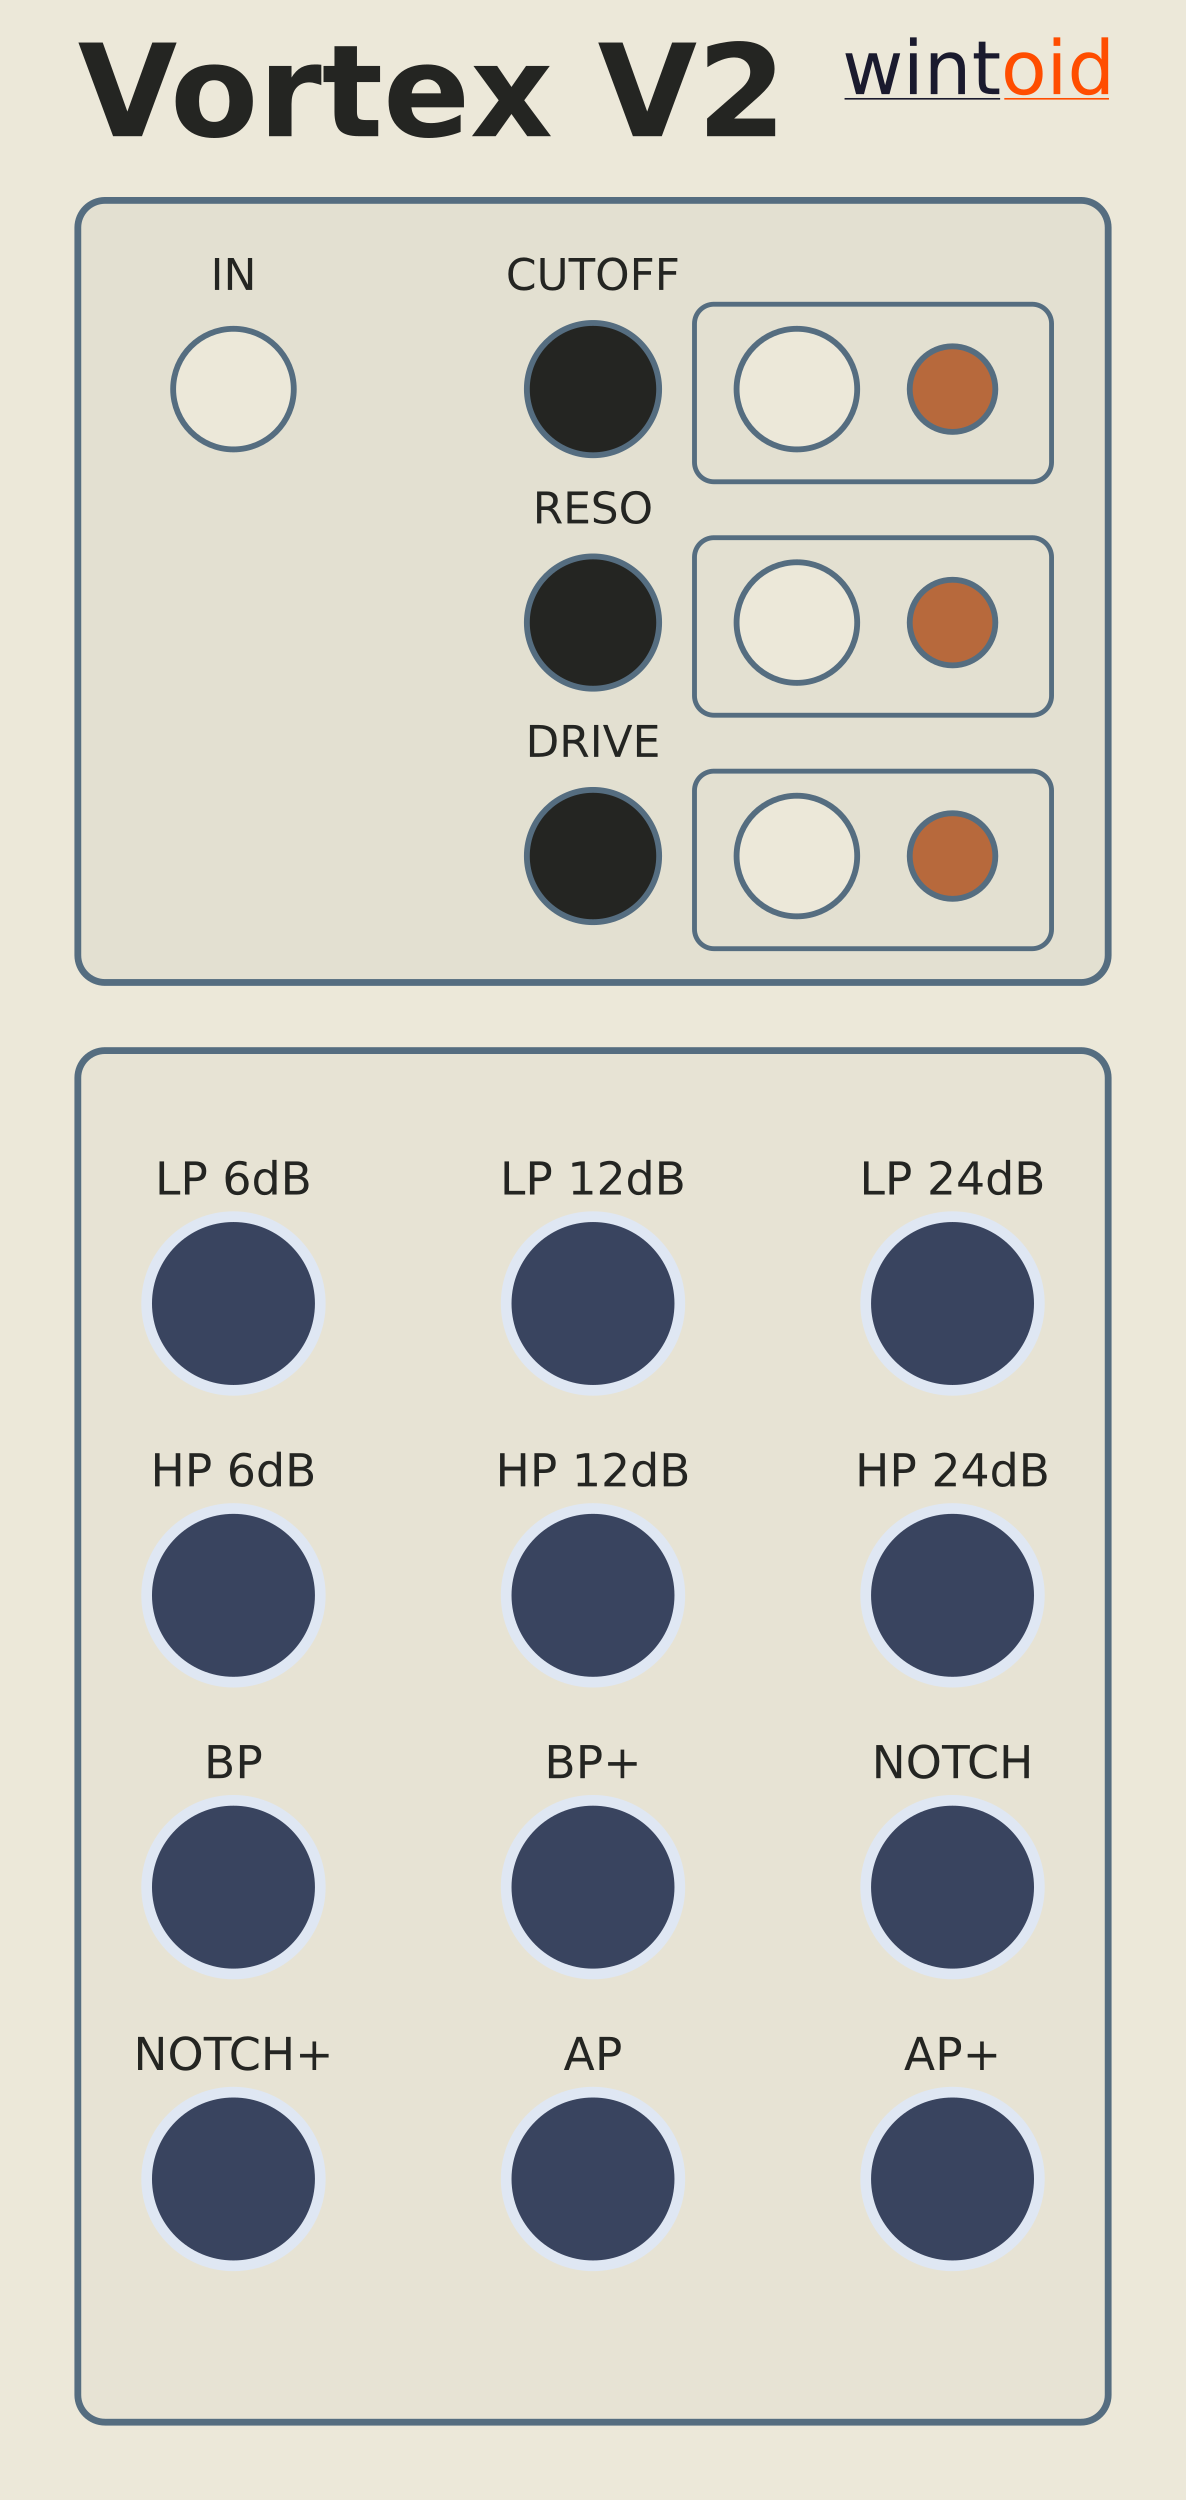
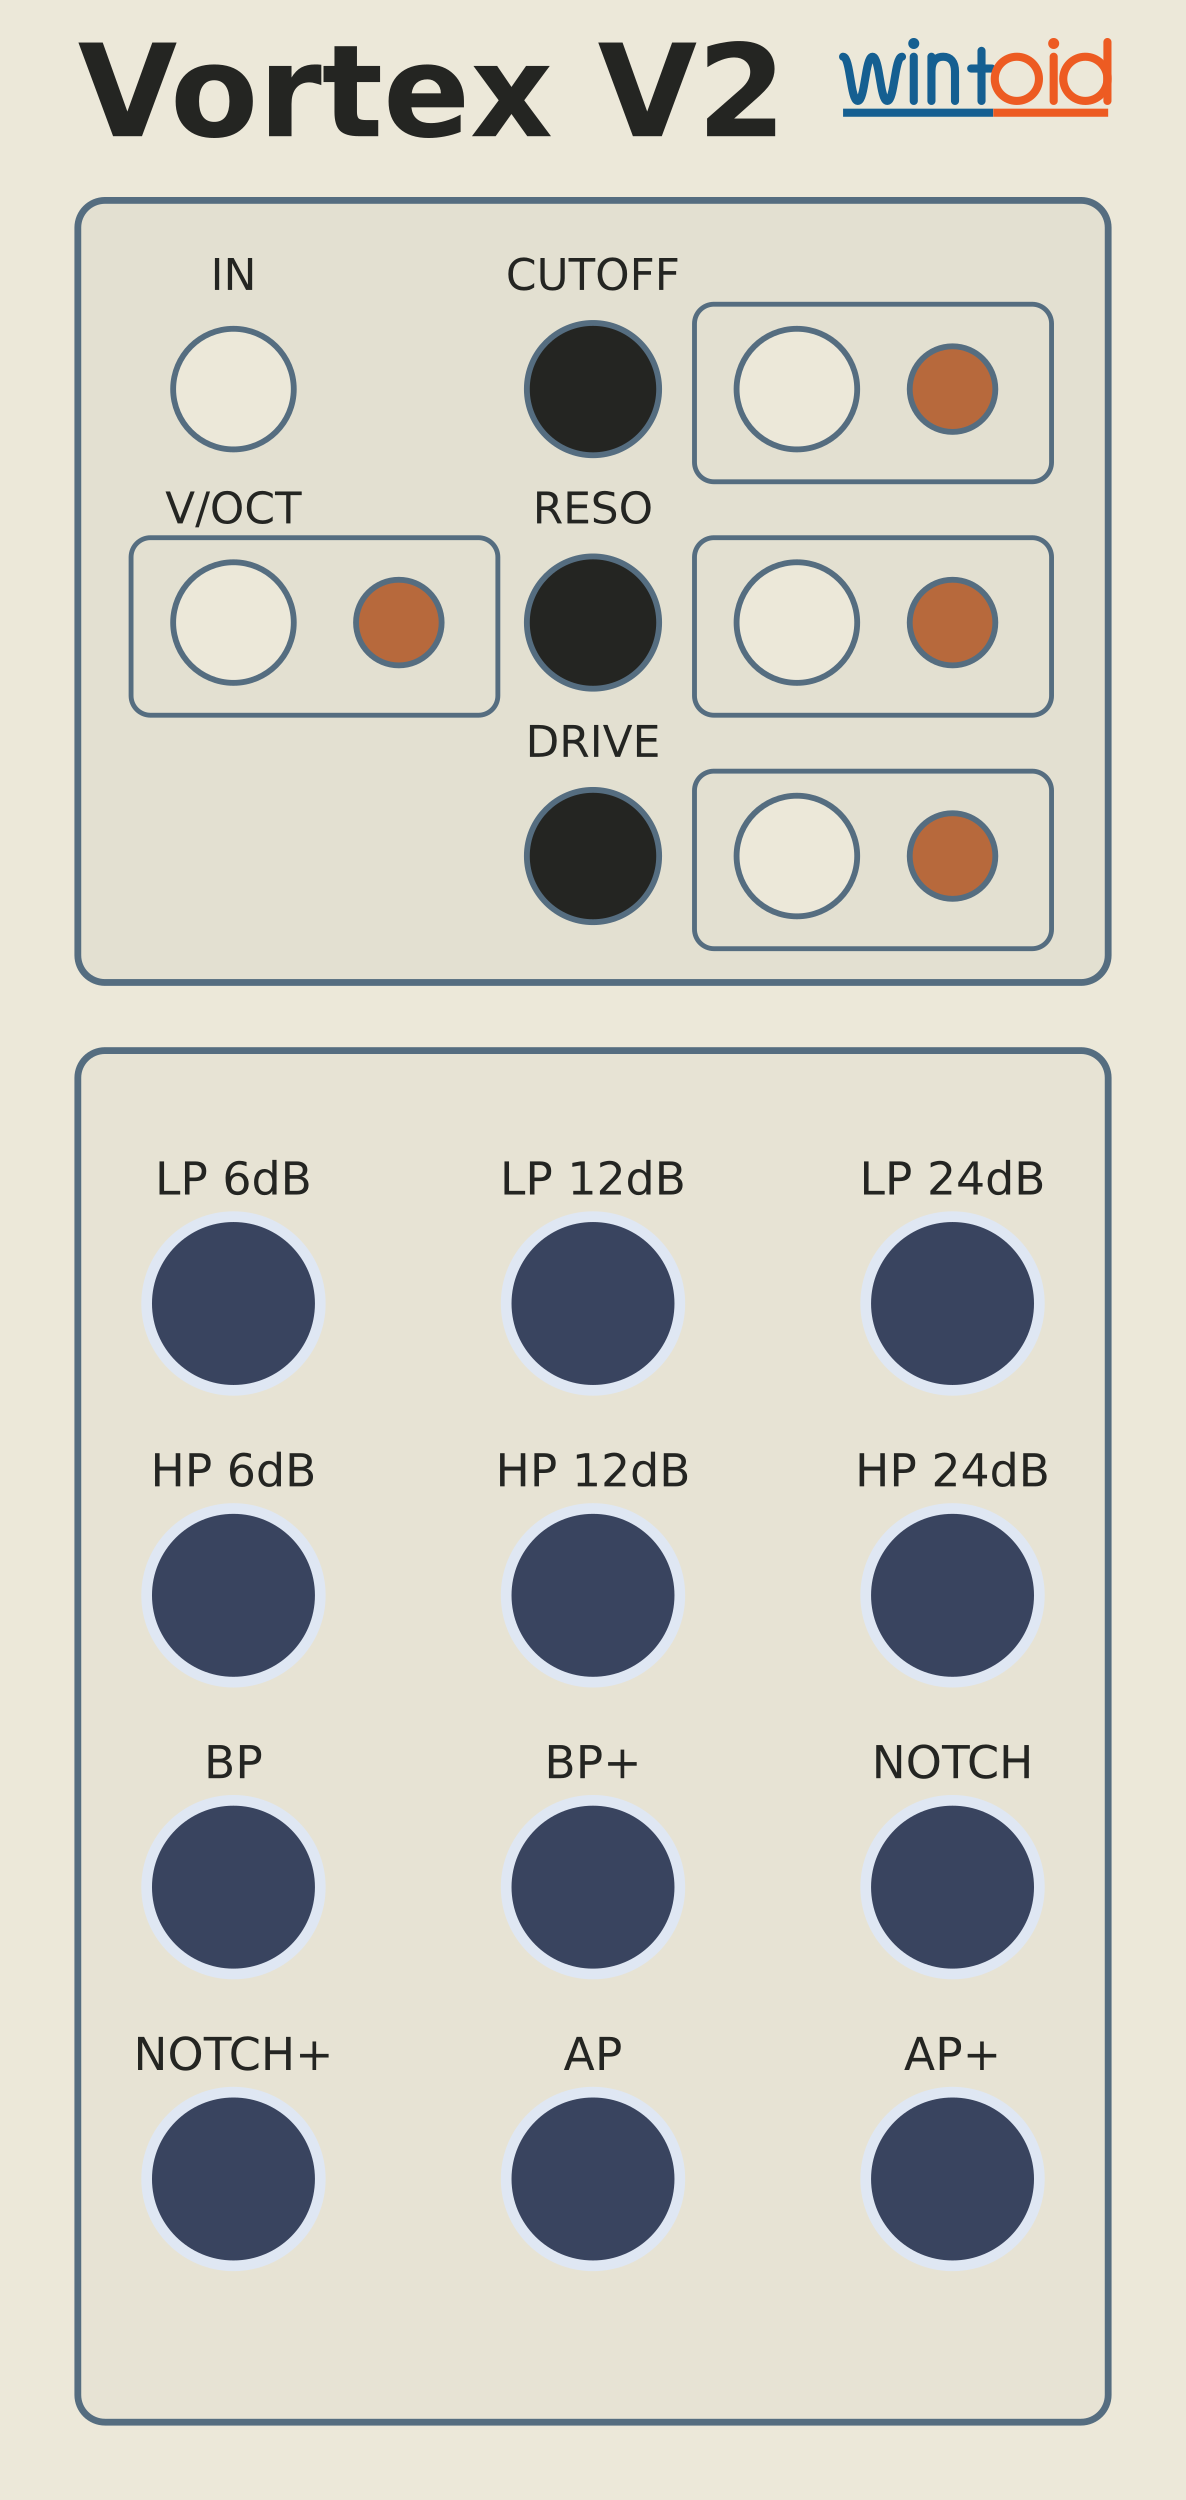
<svg xmlns="http://www.w3.org/2000/svg" width="60.96mm" height="128.5mm" viewBox="0 0 60.96 128.5">
  <rect x="0" y="0" width="60.96" height="128.5" fill="#ece8d9" stroke="#ece8d9" stroke-width="0" />
-   <g id="wintoid-logo" transform="translate(43.291 0.638) scale(0.06)">
-     <g id="wint-glyphs" fill="#1a1a2e">
-       <path data-glyph="w" data-glyph-index="90" data-bbox="2.6875,-35,49.6562,0" transform="translate(0 70)" fill="#1a1a2e" d="M 2.688 -35 L 8.438 -35 L 15.625 -7.688 L 22.781 -35 L 29.562 -35 L 36.75 -7.688 L 43.906 -35 L 49.656 -35 L 40.5 0 L 33.719 0 L 26.188 -28.688 L 18.625 0 L 11.844 0 Z" />
-       <path data-glyph="i" data-glyph-index="76" data-bbox="6.0312,-48.625,11.7812,0" transform="translate(52 70)" fill="#1a1a2e" d="M 6.031 -35 L 11.781 -35 L 11.781 0 L 6.031 0 Z M 6.031 -48.625 L 11.781 -48.625 L 11.781 -41.344 L 6.031 -41.344 Z" />
-       <path data-glyph="n" data-glyph-index="81" data-bbox="5.8125,-35.8438,35.125,0" transform="translate(70 70)" fill="#1a1a2e" d="M 35.125 -21.125 L 35.125 0 L 29.375 0 L 29.375 -20.938 Q 29.375 -25.906 27.438 -28.375 Q 25.5 -30.844 21.625 -30.844 Q 16.969 -30.844 14.281 -27.875 Q 11.594 -24.906 11.594 -19.781 L 11.594 0 L 5.812 0 L 5.812 -35 L 11.594 -35 L 11.594 -29.562 Q 13.656 -32.719 16.453 -34.281 Q 19.25 -35.844 22.906 -35.844 Q 28.938 -35.844 32.031 -32.109 Q 35.125 -28.375 35.125 -21.125 Z" />
-       <path data-glyph="t" data-glyph-index="87" data-bbox="1.7188,-44.9375,23.5625,0" transform="translate(111 70)" fill="#1a1a2e" d="M 11.719 -44.938 L 11.719 -35 L 23.562 -35 L 23.562 -30.531 L 11.719 -30.531 L 11.719 -11.531 Q 11.719 -7.25 12.891 -6.031 Q 14.062 -4.812 17.656 -4.812 L 23.562 -4.812 L 23.562 0 L 17.656 0 Q 11 0 8.469 -2.484 Q 5.938 -4.969 5.938 -11.531 L 5.938 -30.531 L 1.719 -30.531 L 1.719 -35 L 5.938 -35 L 5.938 -44.938 Z" />
+   <g id="wintoid-logo" transform="translate(43.334 5.188) scale(0.0757)">
+     <g id="wint-glyphs" fill="none" stroke="#155f91" stroke-width="5.5" stroke-linecap="round" stroke-linejoin="round">
+       <path data-mark="w" d="M 0 -30 C 5 -30 5 0 10 0 C 15 0 15 -30 20 -30 C 25 -30 25 0 30 0 C 35 0 35 -30 40 -30" />
+       <path data-mark="i" d="M 48 0 L 48 -30" />
+       <path data-mark="n" d="M 60 0 L 60 -30 M 60 -20 C 60 -28 64 -30 68 -30 C 73 -30 76 -26.5 76 -20 L 76 0" />
+       <path data-mark="t" d="M 94 0 L 94 -34 M 87 -22 L 101 -22" />
+       <circle data-mark="wint-i-dot" cx="48" cy="-39" r="3.75" fill="#155f91" stroke="none" />
    </g>
-     <line id="wint-underline" x1="2.688" y1="74" x2="134.562" y2="74" stroke="#1a1a2e" stroke-width="1.4" stroke-linecap="square" />
-     <g id="oid-glyphs" fill="#ff4d00">
-       <path data-glyph="o" data-glyph-index="82" data-bbox="3.5312,-35.8438,35.6562,0.9062" transform="translate(136 70)" fill="#ff4d00" d="M 19.594 -30.969 Q 14.969 -30.969 12.281 -27.359 Q 9.594 -23.75 9.594 -17.469 Q 9.594 -11.188 12.266 -7.578 Q 14.938 -3.969 19.594 -3.969 Q 24.188 -3.969 26.875 -7.594 Q 29.562 -11.219 29.562 -17.469 Q 29.562 -23.688 26.875 -27.328 Q 24.188 -30.969 19.594 -30.969 Z M 19.594 -35.844 Q 27.094 -35.844 31.375 -30.969 Q 35.656 -26.094 35.656 -17.469 Q 35.656 -8.875 31.375 -3.984 Q 27.094 0.906 19.594 0.906 Q 12.062 0.906 7.797 -3.984 Q 3.531 -8.875 3.531 -17.469 Q 3.531 -26.094 7.797 -30.969 Q 12.062 -35.844 19.594 -35.844 Z" />
-       <path data-glyph="i" data-glyph-index="76" data-bbox="6.0312,-48.625,11.7812,0" transform="translate(175 70)" fill="#ff4d00" d="M 6.031 -35 L 11.781 -35 L 11.781 0 L 6.031 0 Z M 6.031 -48.625 L 11.781 -48.625 L 11.781 -41.344 L 6.031 -41.344 Z" />
-       <path data-glyph="d" data-glyph-index="71" data-bbox="3.5312,-48.625,34.8125,0.9062" transform="translate(193 70)" fill="#ff4d00" d="M 29.062 -29.688 L 29.062 -48.625 L 34.812 -48.625 L 34.812 0 L 29.062 0 L 29.062 -5.25 Q 27.25 -2.125 24.484 -0.609 Q 21.719 0.906 17.844 0.906 Q 11.5 0.906 7.516 -4.156 Q 3.531 -9.219 3.531 -17.469 Q 3.531 -25.719 7.516 -30.781 Q 11.5 -35.844 17.844 -35.844 Q 21.719 -35.844 24.484 -34.328 Q 27.25 -32.812 29.062 -29.688 Z M 9.469 -17.469 Q 9.469 -11.125 12.078 -7.516 Q 14.688 -3.906 19.25 -3.906 Q 23.812 -3.906 26.438 -7.516 Q 29.062 -11.125 29.062 -17.469 Q 29.062 -23.812 26.438 -27.422 Q 23.812 -31.031 19.25 -31.031 Q 14.688 -31.031 12.078 -27.422 Q 9.469 -23.812 9.469 -17.469 Z" />
+     <line id="wint-underline" x1="0" y1="8" x2="102" y2="8" stroke="#155f91" stroke-width="5.5" stroke-linecap="butt" />
+     <g id="oid-glyphs" fill="none" stroke="#ed5b22" stroke-width="5.5" stroke-linecap="round" stroke-linejoin="round">
+       <circle data-mark="oid-o" cx="118" cy="-15" r="15" fill="none" stroke="#ed5b22" />
+       <path data-mark="i" d="M 143 0 L 143 -30" />
+       <circle data-mark="oid-i-dot" cx="143" cy="-39" r="3.75" fill="#ed5b22" stroke="none" />
+       <circle data-mark="oid-d" cx="164.5" cy="-15" r="15" fill="none" stroke="#ed5b22" />
+       <path data-mark="d-stem" d="M 179.5 0 L 179.5 -40" />
    </g>
-     <line id="oid-underline" x1="139.531" y1="74" x2="227.812" y2="74" stroke="#ff4d00" stroke-width="1.4" stroke-linecap="square" />
+     <line id="oid-underline" x1="102" y1="8" x2="180" y2="8" stroke="#ed5b22" stroke-width="5.5" stroke-linecap="butt" />
  </g>
  <text x="4" y="7" text-anchor="start" font-family="DejaVu Sans" font-size="6.6" font-weight="700" fill="#242522">Vortex V2</text>
  <rect id="controls-section" x="4" y="10.3" width="52.96" height="40.2" fill="#e3e0d1" stroke="#556d80" stroke-width="0.35" rx="1.4" />
  <rect id="outputs-section" x="4" y="54" width="52.96" height="70.5" fill="#e7e3d4" stroke="#556d80" stroke-width="0.35" rx="1.4" />
  <rect id="cutoff-cv-group" x="35.697" y="15.637" width="18.353" height="9.126" fill="none" stroke="#556d80" stroke-width="0.25" rx="1" />
  <rect id="resonance-cv-group" x="35.697" y="27.637" width="18.353" height="9.126" fill="none" stroke="#556d80" stroke-width="0.25" rx="1" />
  <rect id="drive-cv-group" x="35.697" y="39.637" width="18.353" height="9.126" fill="none" stroke="#556d80" stroke-width="0.25" rx="1" />
+   <rect id="voct-group" x="6.737" y="27.637" width="18.853" height="9.126" fill="none" stroke="#556d80" stroke-width="0.25" rx="1" />
  <text x="30.48" y="14.9" text-anchor="middle" font-family="DejaVu Sans" font-size="2.25" font-weight="400" fill="#242522">CUTOFF</text>
  <circle cx="30.48" cy="20" r="3.4" fill="#242522" stroke="#556d80" stroke-width="0.3" />
  <circle cx="40.96" cy="20" r="3.1" fill="#ece8d9" stroke="#556d80" stroke-width="0.3" />
  <circle cx="48.96" cy="20" r="2.2" fill="#b7693c" stroke="#556d80" stroke-width="0.3" />
  <text x="30.48" y="26.9" text-anchor="middle" font-family="DejaVu Sans" font-size="2.25" font-weight="400" fill="#242522">RESO</text>
  <circle cx="30.48" cy="32" r="3.4" fill="#242522" stroke="#556d80" stroke-width="0.3" />
  <circle cx="40.96" cy="32" r="3.1" fill="#ece8d9" stroke="#556d80" stroke-width="0.3" />
  <circle cx="48.96" cy="32" r="2.2" fill="#b7693c" stroke="#556d80" stroke-width="0.3" />
  <text x="30.48" y="38.9" text-anchor="middle" font-family="DejaVu Sans" font-size="2.25" font-weight="400" fill="#242522">DRIVE</text>
  <circle cx="30.48" cy="44" r="3.4" fill="#242522" stroke="#556d80" stroke-width="0.3" />
  <circle cx="40.96" cy="44" r="3.1" fill="#ece8d9" stroke="#556d80" stroke-width="0.3" />
  <circle cx="48.96" cy="44" r="2.2" fill="#b7693c" stroke="#556d80" stroke-width="0.3" />
  <text x="12" y="14.9" text-anchor="middle" font-family="DejaVu Sans" font-size="2.25" font-weight="400" fill="#242522">IN</text>
  <circle cx="12" cy="20" r="3.1" fill="#ece8d9" stroke="#556d80" stroke-width="0.3" />
+   <text x="12" y="26.9" text-anchor="middle" font-family="DejaVu Sans" font-size="2.25" font-weight="400" fill="#242522">V/OCT</text>
+   <circle cx="12" cy="32" r="3.1" fill="#ece8d9" stroke="#556d80" stroke-width="0.3" />
+   <circle cx="20.5" cy="32" r="2.2" fill="#b7693c" stroke="#556d80" stroke-width="0.3" />
  <text x="12" y="61.4" text-anchor="middle" font-family="DejaVu Sans" font-size="2.35" font-weight="400" fill="#242522">LP 6dB</text>
  <circle cx="12" cy="67" r="4.463" fill="#39445f" stroke="#dfe7f3" stroke-width="0.55" />
  <text x="30.48" y="61.4" text-anchor="middle" font-family="DejaVu Sans" font-size="2.35" font-weight="400" fill="#242522">LP 12dB</text>
  <circle cx="30.48" cy="67" r="4.463" fill="#39445f" stroke="#dfe7f3" stroke-width="0.55" />
  <text x="48.96" y="61.4" text-anchor="middle" font-family="DejaVu Sans" font-size="2.35" font-weight="400" fill="#242522">LP 24dB</text>
  <circle cx="48.96" cy="67" r="4.463" fill="#39445f" stroke="#dfe7f3" stroke-width="0.55" />
  <text x="12" y="76.4" text-anchor="middle" font-family="DejaVu Sans" font-size="2.35" font-weight="400" fill="#242522">HP 6dB</text>
  <circle cx="12" cy="82" r="4.463" fill="#39445f" stroke="#dfe7f3" stroke-width="0.55" />
  <text x="30.48" y="76.4" text-anchor="middle" font-family="DejaVu Sans" font-size="2.35" font-weight="400" fill="#242522">HP 12dB</text>
  <circle cx="30.48" cy="82" r="4.463" fill="#39445f" stroke="#dfe7f3" stroke-width="0.55" />
  <text x="48.96" y="76.4" text-anchor="middle" font-family="DejaVu Sans" font-size="2.35" font-weight="400" fill="#242522">HP 24dB</text>
  <circle cx="48.96" cy="82" r="4.463" fill="#39445f" stroke="#dfe7f3" stroke-width="0.55" />
  <text x="12" y="91.4" text-anchor="middle" font-family="DejaVu Sans" font-size="2.35" font-weight="400" fill="#242522">BP</text>
  <circle cx="12" cy="97" r="4.463" fill="#39445f" stroke="#dfe7f3" stroke-width="0.55" />
  <text x="30.48" y="91.4" text-anchor="middle" font-family="DejaVu Sans" font-size="2.35" font-weight="400" fill="#242522">BP+</text>
  <circle cx="30.48" cy="97" r="4.463" fill="#39445f" stroke="#dfe7f3" stroke-width="0.55" />
  <text x="48.96" y="91.4" text-anchor="middle" font-family="DejaVu Sans" font-size="2.35" font-weight="400" fill="#242522">NOTCH</text>
  <circle cx="48.96" cy="97" r="4.463" fill="#39445f" stroke="#dfe7f3" stroke-width="0.55" />
  <text x="12" y="106.4" text-anchor="middle" font-family="DejaVu Sans" font-size="2.35" font-weight="400" fill="#242522">NOTCH+</text>
  <circle cx="12" cy="112" r="4.463" fill="#39445f" stroke="#dfe7f3" stroke-width="0.55" />
  <text x="30.48" y="106.4" text-anchor="middle" font-family="DejaVu Sans" font-size="2.35" font-weight="400" fill="#242522">AP</text>
  <circle cx="30.48" cy="112" r="4.463" fill="#39445f" stroke="#dfe7f3" stroke-width="0.55" />
  <text x="48.96" y="106.4" text-anchor="middle" font-family="DejaVu Sans" font-size="2.35" font-weight="400" fill="#242522">AP+</text>
  <circle cx="48.96" cy="112" r="4.463" fill="#39445f" stroke="#dfe7f3" stroke-width="0.55" />
</svg>
